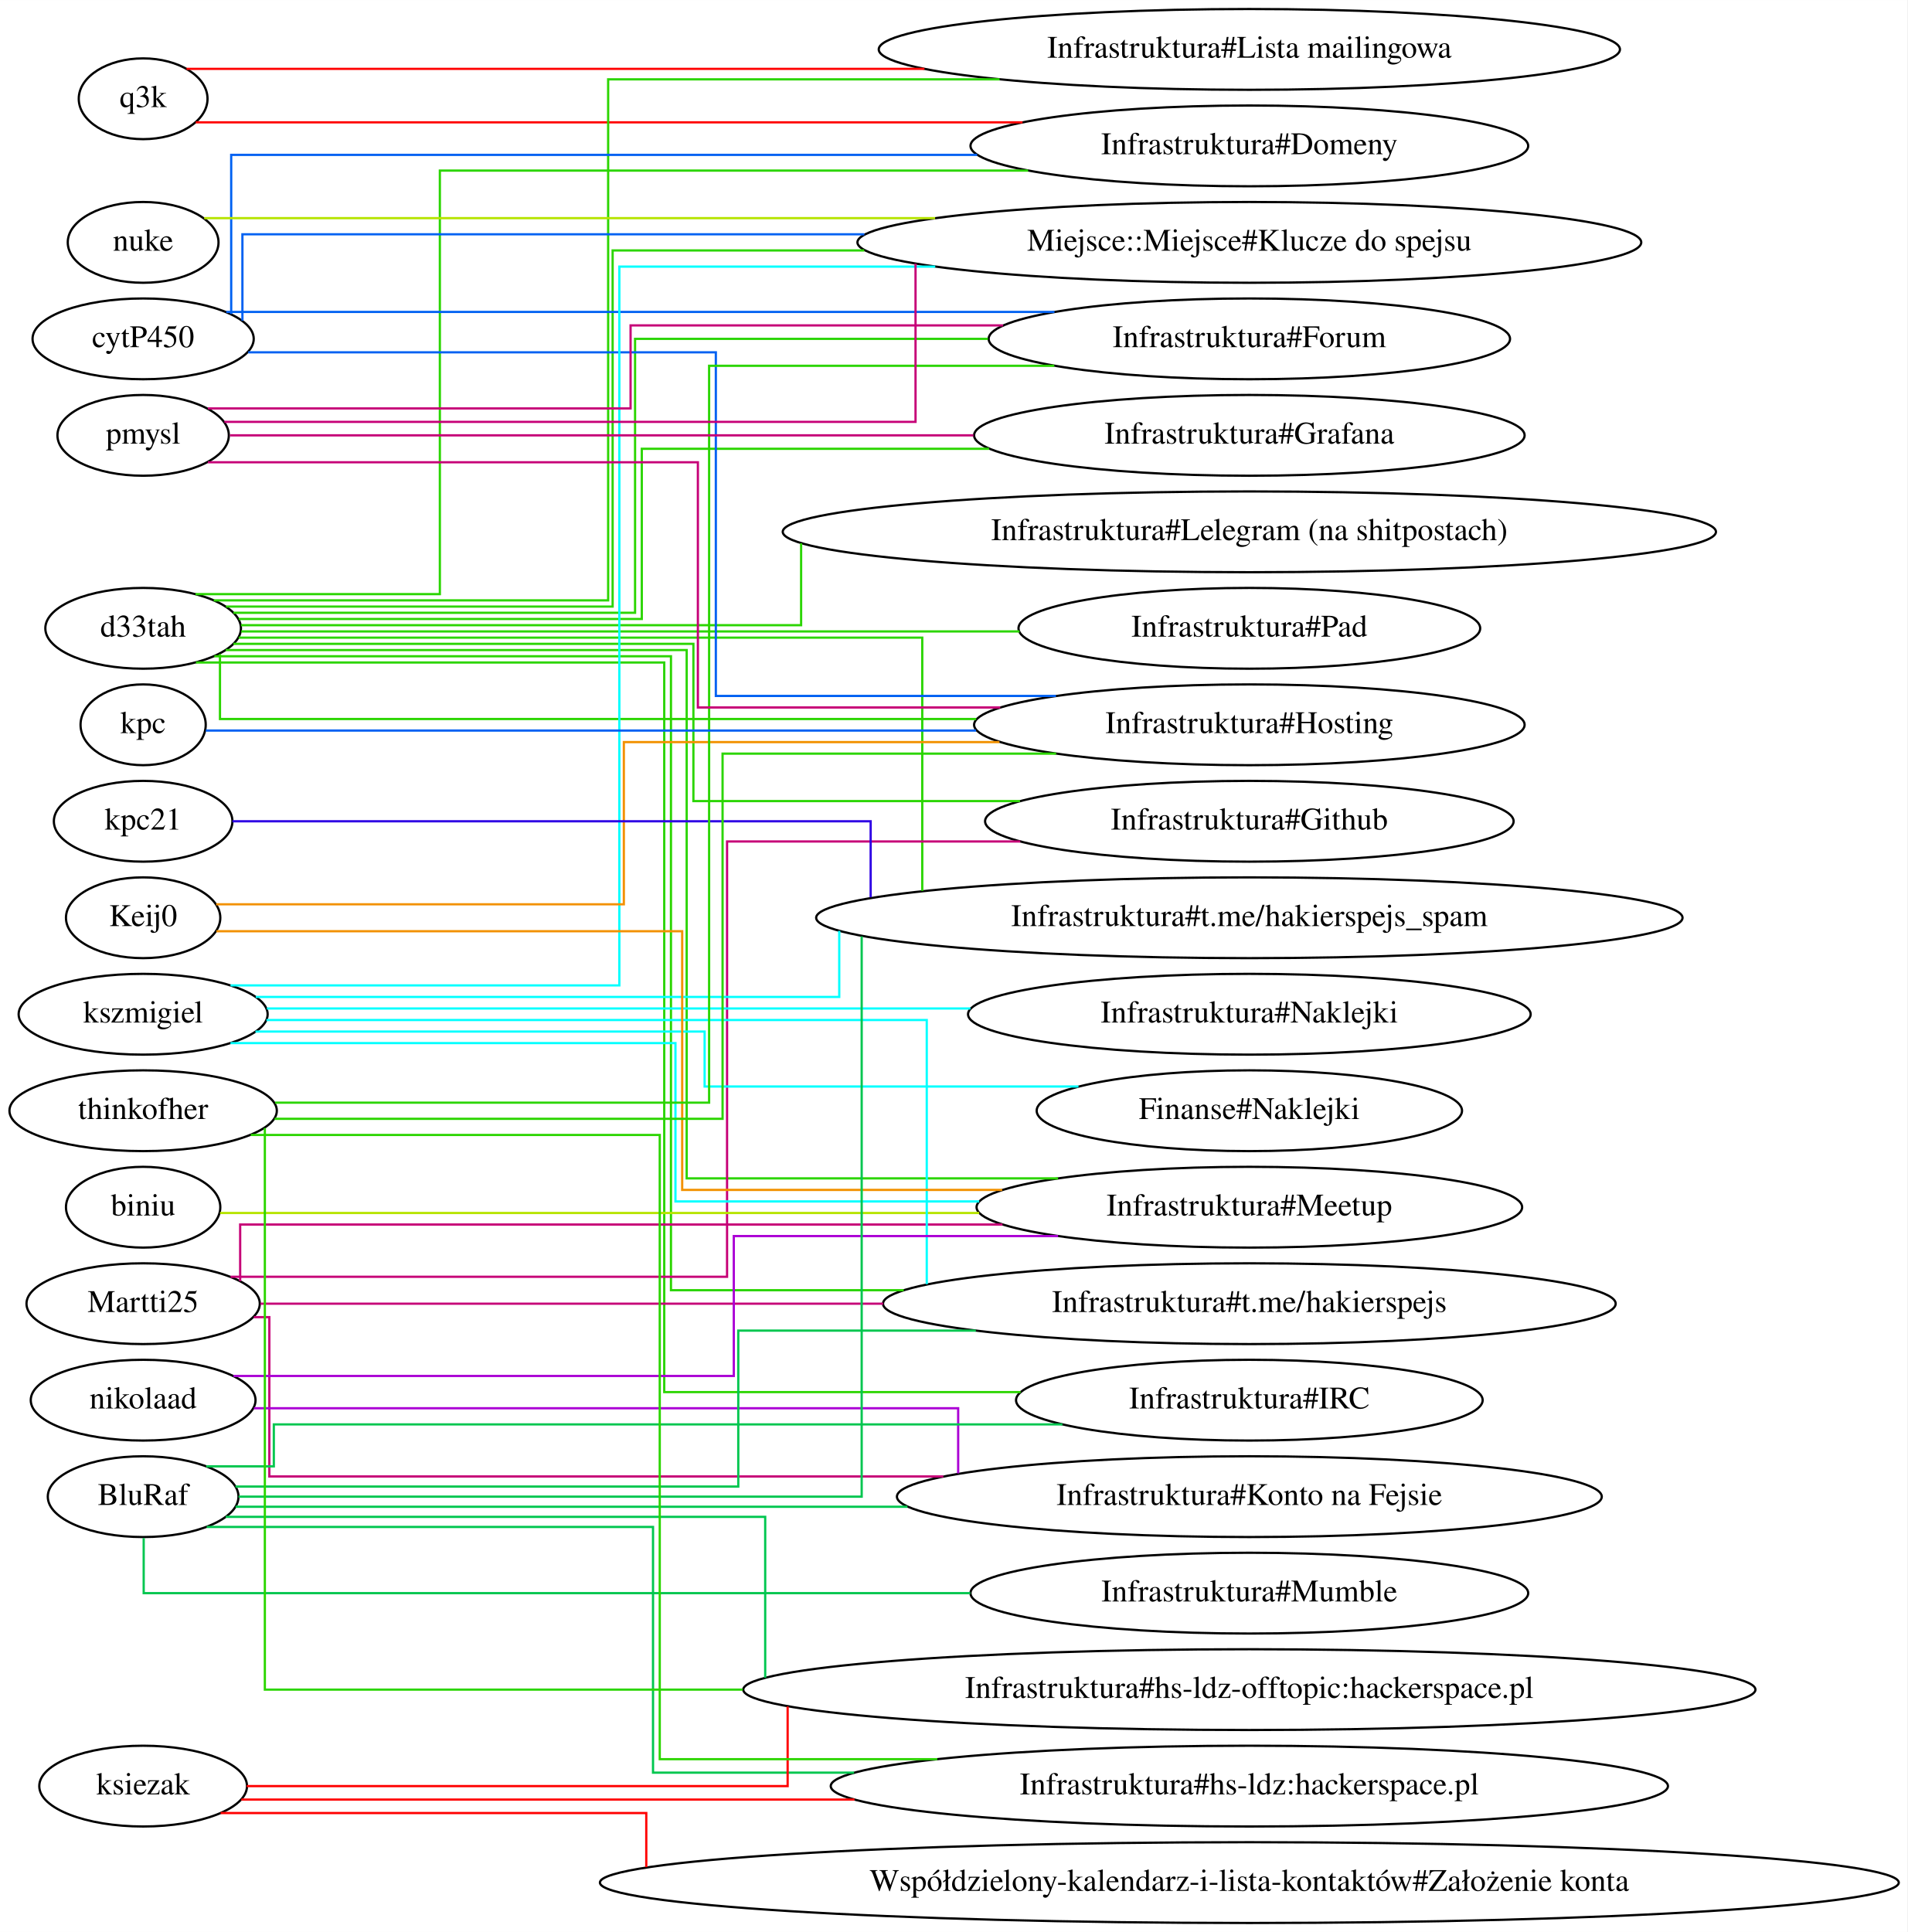
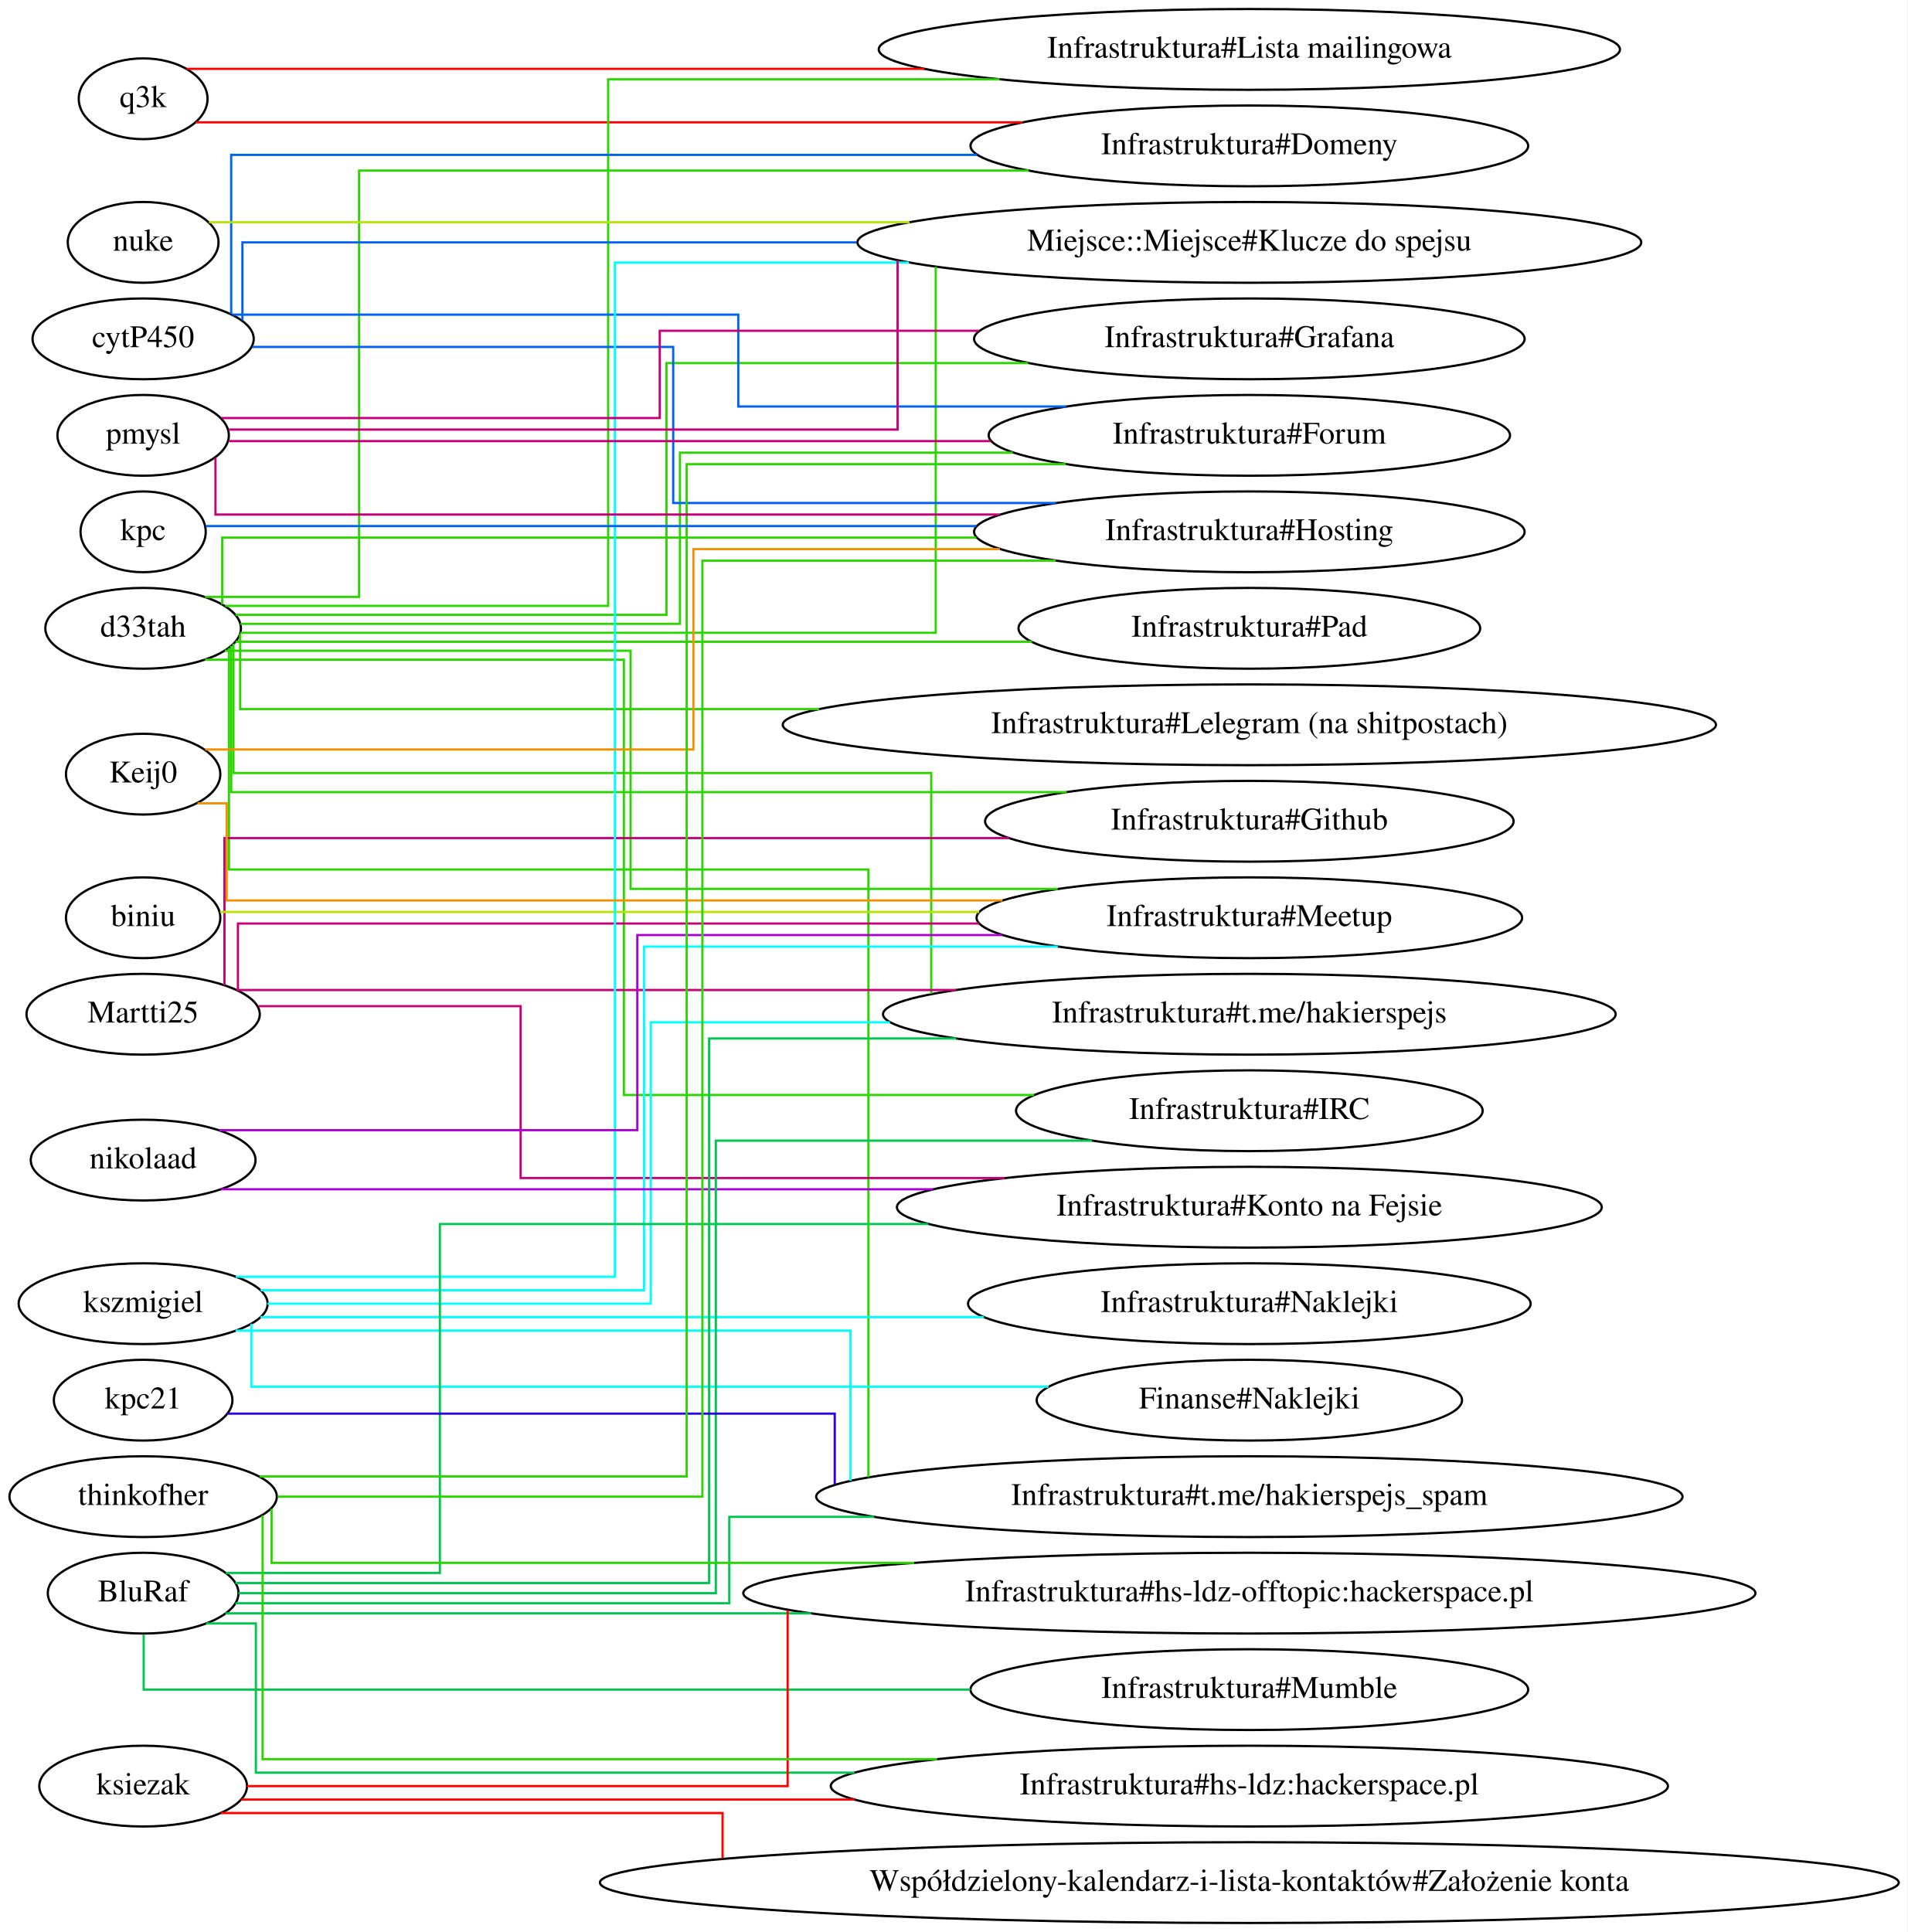
<svg xmlns="http://www.w3.org/2000/svg" width="850pt" height="861pt" viewBox="0.00 0.00 850.04 861.00">
  <g id="graph0" class="graph" transform="scale(1 1) rotate(0) translate(4 857)">
    <polygon fill="#ffffff" stroke="transparent" points="-4,4 -4,-857 846.038,-857 846.038,4 -4,4" />
    <g id="node1" class="node">
      <ellipse fill="none" stroke="#000000" cx="59.795" cy="-813" rx="28.695" ry="18" />
      <text text-anchor="middle" x="59.795" y="-809.3" font-family="Times,serif" font-size="14.00" fill="#000000">q3k</text>
    </g>
    <g id="node2" class="node">
      <ellipse fill="none" stroke="#000000" cx="552.814" cy="-835" rx="165.171" ry="18" />
      <text text-anchor="middle" x="552.814" y="-831.3" font-family="Times,serif" font-size="14.00" fill="#000000">Infrastruktura#Lista mailingowa</text>
    </g>
    <g id="edge1" class="edge">
      <path fill="none" stroke="#ff0000" d="M79.122,-826.333C133.154,-826.333 289.575,-826.333 408.012,-826.333" />
    </g>
    <g id="node3" class="node">
      <ellipse fill="none" stroke="#000000" cx="552.814" cy="-792" rx="124.278" ry="18" />
      <text text-anchor="middle" x="552.814" y="-788.3" font-family="Times,serif" font-size="14.00" fill="#000000">Infrastruktura#Domeny</text>
    </g>
    <g id="edge2" class="edge">
      <path fill="none" stroke="#ff0000" d="M83.242,-802.5C148.354,-802.5 334.301,-802.5 451.726,-802.5" />
    </g>
    <g id="node4" class="node">
      <ellipse fill="none" stroke="#000000" cx="59.795" cy="-577" rx="43.592" ry="18" />
      <text text-anchor="middle" x="59.795" y="-573.3" font-family="Times,serif" font-size="14.00" fill="#000000">d33tah</text>
    </g>
-     <g id="edge10" class="edge">
-       <path fill="none" stroke="#2bd500" d="M91.27,-589.462C149.246,-589.462 267.038,-589.462 267.038,-589.462 267.038,-589.462 267.038,-821.667 267.038,-821.667 267.038,-821.667 361.266,-821.667 441.507,-821.667" />
+     <g id="edge13" class="edge">
+       <path fill="none" stroke="#2bd500" d="M96.369,-587C155.864,-587 267.038,-587 267.038,-587 267.038,-587 267.038,-821.667 267.038,-821.667 267.038,-821.667 361.266,-821.667 441.507,-821.667" />
+     </g>
+     <g id="edge15" class="edge">
+       <path fill="none" stroke="#2bd500" d="M87.374,-591C115.814,-591 156.038,-591 156.038,-591 156.038,-591 156.038,-781 156.038,-781 156.038,-781 336.976,-781 454.479,-781" />
+     </g>
+     <g id="node5" class="node">
+       <ellipse fill="none" stroke="#000000" cx="552.814" cy="-362" rx="103.981" ry="18" />
+       <text text-anchor="middle" x="552.814" y="-358.3" font-family="Times,serif" font-size="14.00" fill="#000000">Infrastruktura#IRC</text>
+     </g>
+     <g id="edge3" class="edge">
+       <path fill="none" stroke="#2bd500" d="M87.365,-563C145.228,-563 274.038,-563 274.038,-563 274.038,-563 274.038,-369 274.038,-369 274.038,-369 376.235,-369 456.875,-369" />
+     </g>
+     <g id="node6" class="node">
+       <ellipse fill="none" stroke="#000000" cx="552.814" cy="-663" rx="116.18" ry="18" />
+       <text text-anchor="middle" x="552.814" y="-659.3" font-family="Times,serif" font-size="14.00" fill="#000000">Infrastruktura#Forum</text>
+     </g>
+     <g id="edge4" class="edge">
+       <path fill="none" stroke="#2bd500" d="M103.12,-579C172.063,-579 299.038,-579 299.038,-579 299.038,-579 299.038,-655.286 299.038,-655.286 299.038,-655.286 377.67,-655.286 447.395,-655.286" />
+     </g>
+     <g id="node7" class="node">
+       <ellipse fill="none" stroke="#000000" cx="552.814" cy="-448" rx="121.578" ry="18" />
+       <text text-anchor="middle" x="552.814" y="-444.3" font-family="Times,serif" font-size="14.00" fill="#000000">Infrastruktura#Meetup</text>
    </g>
    <g id="edge5" class="edge">
-       <path fill="none" stroke="#2bd500" d="M83.133,-592.231C121.097,-592.231 192.038,-592.231 192.038,-592.231 192.038,-592.231 192.038,-781 192.038,-781 192.038,-781 347.411,-781 454.23,-781" />
-     </g>
-     <g id="node5" class="node">
+       <path fill="none" stroke="#2bd500" d="M96.156,-567C158,-567 277.038,-567 277.038,-567 277.038,-567 277.038,-460.857 277.038,-460.857 277.038,-460.857 386.453,-460.857 467.445,-460.857" />
+     </g>
+     <g id="node8" class="node">
+       <ellipse fill="none" stroke="#000000" cx="552.814" cy="-534" rx="207.963" ry="18" />
+       <text text-anchor="middle" x="552.814" y="-530.3" font-family="Times,serif" font-size="14.00" fill="#000000">Infrastruktura#Lelegram (na shitpostach)</text>
+     </g>
+     <g id="edge6" class="edge">
+       <path fill="none" stroke="#2bd500" d="M103.038,-574.638C103.038,-566.629 103.038,-541 103.038,-541 103.038,-541 238.757,-541 361.09,-541" />
+     </g>
+     <g id="node9" class="node">
+       <ellipse fill="none" stroke="#000000" cx="552.814" cy="-620" rx="122.678" ry="18" />
+       <text text-anchor="middle" x="552.814" y="-616.3" font-family="Times,serif" font-size="14.00" fill="#000000">Infrastruktura#Hosting</text>
+     </g>
+     <g id="edge7" class="edge">
+       <path fill="none" stroke="#2bd500" d="M95.038,-587.622C95.038,-599.6 95.038,-617.429 95.038,-617.429 95.038,-617.429 295.426,-617.429 431.04,-617.429" />
+     </g>
+     <g id="node10" class="node">
+       <ellipse fill="none" stroke="#000000" cx="552.814" cy="-491" rx="117.779" ry="18" />
+       <text text-anchor="middle" x="552.814" y="-487.3" font-family="Times,serif" font-size="14.00" fill="#000000">Infrastruktura#Github</text>
+     </g>
+     <g id="edge8" class="edge">
+       <path fill="none" stroke="#2bd500" d="M99.038,-569.188C99.038,-550.356 99.038,-504 99.038,-504 99.038,-504 340.842,-504 471.426,-504" />
+     </g>
+     <g id="node11" class="node">
+       <ellipse fill="none" stroke="#000000" cx="552.814" cy="-190" rx="193.066" ry="18" />
+       <text text-anchor="middle" x="552.814" y="-186.3" font-family="Times,serif" font-size="14.00" fill="#000000">Infrastruktura#t.me/hakierspejs_spam</text>
+     </g>
+     <g id="edge9" class="edge">
+       <path fill="none" stroke="#2bd500" d="M98.038,-568.203C98.038,-542.529 98.038,-469.5 98.038,-469.5 98.038,-469.5 383.038,-469.5 383.038,-469.5 383.038,-469.5 383.038,-245.848 383.038,-198.671" />
+     </g>
+     <g id="node12" class="node">
      <ellipse fill="none" stroke="#000000" cx="552.814" cy="-577" rx="102.882" ry="18" />
      <text text-anchor="middle" x="552.814" y="-573.3" font-family="Times,serif" font-size="14.00" fill="#000000">Infrastruktura#Pad</text>
    </g>
-     <g id="edge3" class="edge">
-       <path fill="none" stroke="#2bd500" d="M103.547,-575.615C180.845,-575.615 343.484,-575.615 450.398,-575.615" />
-     </g>
-     <g id="node6" class="node">
-       <ellipse fill="none" stroke="#000000" cx="552.814" cy="-620" rx="207.963" ry="18" />
-       <text text-anchor="middle" x="552.814" y="-616.3" font-family="Times,serif" font-size="14.00" fill="#000000">Infrastruktura#Lelegram (na shitpostach)</text>
-     </g>
-     <g id="edge4" class="edge">
-       <path fill="none" stroke="#2bd500" d="M103.379,-578.385C185.068,-578.385 353.038,-578.385 353.038,-578.385 353.038,-578.385 353.038,-603.785 353.038,-614.897" />
-     </g>
-     <g id="node7" class="node">
-       <ellipse fill="none" stroke="#000000" cx="552.814" cy="-448" rx="193.066" ry="18" />
-       <text text-anchor="middle" x="552.814" y="-444.3" font-family="Times,serif" font-size="14.00" fill="#000000">Infrastruktura#t.me/hakierspejs_spam</text>
-     </g>
-     <g id="edge6" class="edge">
-       <path fill="none" stroke="#2bd500" d="M102.374,-572.846C195.097,-572.846 407.038,-572.846 407.038,-572.846 407.038,-572.846 407.038,-491.219 407.038,-459.971" />
-     </g>
-     <g id="node8" class="node">
-       <ellipse fill="none" stroke="#000000" cx="552.814" cy="-706" rx="116.18" ry="18" />
-       <text text-anchor="middle" x="552.814" y="-702.3" font-family="Times,serif" font-size="14.00" fill="#000000">Infrastruktura#Forum</text>
-     </g>
-     <g id="edge7" class="edge">
-       <path fill="none" stroke="#2bd500" d="M100.007,-583.923C163.301,-583.923 279.038,-583.923 279.038,-583.923 279.038,-583.923 279.038,-706 279.038,-706 279.038,-706 361.796,-706 436.311,-706" />
-     </g>
-     <g id="node9" class="node">
-       <ellipse fill="none" stroke="#000000" cx="552.814" cy="-233" rx="103.981" ry="18" />
-       <text text-anchor="middle" x="552.814" y="-229.3" font-family="Times,serif" font-size="14.00" fill="#000000">Infrastruktura#IRC</text>
-     </g>
-     <g id="edge8" class="edge">
-       <path fill="none" stroke="#2bd500" d="M83.341,-561.769C142.385,-561.769 292.038,-561.769 292.038,-561.769 292.038,-561.769 292.038,-236.6 292.038,-236.6 292.038,-236.6 377.731,-236.6 450.871,-236.6" />
-     </g>
-     <g id="node10" class="node">
-       <ellipse fill="none" stroke="#000000" cx="552.814" cy="-663" rx="122.678" ry="18" />
-       <text text-anchor="middle" x="552.814" y="-659.3" font-family="Times,serif" font-size="14.00" fill="#000000">Infrastruktura#Grafana</text>
-     </g>
-     <g id="edge9" class="edge">
-       <path fill="none" stroke="#2bd500" d="M102.382,-581.154C166.915,-581.154 282.038,-581.154 282.038,-581.154 282.038,-581.154 282.038,-657 282.038,-657 282.038,-657 363.309,-657 436.802,-657" />
-     </g>
-     <g id="node11" class="node">
-       <ellipse fill="none" stroke="#000000" cx="552.814" cy="-534" rx="122.678" ry="18" />
-       <text text-anchor="middle" x="552.814" y="-530.3" font-family="Times,serif" font-size="14.00" fill="#000000">Infrastruktura#Hosting</text>
+     <g id="edge10" class="edge">
+       <path fill="none" stroke="#2bd500" d="M100.981,-571C178.51,-571 348.017,-571 455.949,-571" />
+     </g>
+     <g id="node13" class="node">
+       <ellipse fill="none" stroke="#000000" cx="552.814" cy="-706" rx="122.678" ry="18" />
+       <text text-anchor="middle" x="552.814" y="-702.3" font-family="Times,serif" font-size="14.00" fill="#000000">Infrastruktura#Grafana</text>
    </g>
    <g id="edge11" class="edge">
-       <path fill="none" stroke="#2bd500" d="M94.038,-565.523C94.038,-553.571 94.038,-536.571 94.038,-536.571 94.038,-536.571 295.16,-536.571 431.075,-536.571" />
-     </g>
-     <g id="node12" class="node">
-       <ellipse fill="none" stroke="#000000" cx="552.814" cy="-276" rx="163.271" ry="18" />
-       <text text-anchor="middle" x="552.814" y="-272.3" font-family="Times,serif" font-size="14.00" fill="#000000">Infrastruktura#t.me/hakierspejs</text>
-     </g>
-     <g id="edge12" class="edge">
-       <path fill="none" stroke="#2bd500" d="M91.521,-564.538C155.732,-564.538 295.038,-564.538 295.038,-564.538 295.038,-564.538 295.038,-282 295.038,-282 295.038,-282 343.719,-282 398.771,-282" />
-     </g>
-     <g id="node13" class="node">
-       <ellipse fill="none" stroke="#000000" cx="552.814" cy="-319" rx="121.578" ry="18" />
-       <text text-anchor="middle" x="552.814" y="-315.3" font-family="Times,serif" font-size="14.00" fill="#000000">Infrastruktura#Meetup</text>
-     </g>
-     <g id="edge13" class="edge">
-       <path fill="none" stroke="#2bd500" d="M96.586,-567.308C164.353,-567.308 302.038,-567.308 302.038,-567.308 302.038,-567.308 302.038,-331.857 302.038,-331.857 302.038,-331.857 394.862,-331.857 467.563,-331.857" />
+       <path fill="none" stroke="#2bd500" d="M100.957,-583C167.917,-583 293.038,-583 293.038,-583 293.038,-583 293.038,-695.2 293.038,-695.2 293.038,-695.2 380.745,-695.2 454.233,-695.2" />
    </g>
    <g id="node14" class="node">
-       <ellipse fill="none" stroke="#000000" cx="552.814" cy="-491" rx="117.779" ry="18" />
-       <text text-anchor="middle" x="552.814" y="-487.3" font-family="Times,serif" font-size="14.00" fill="#000000">Infrastruktura#Github</text>
-     </g>
-     <g id="edge14" class="edge">
-       <path fill="none" stroke="#2bd500" d="M100.017,-570.077C169.592,-570.077 305.038,-570.077 305.038,-570.077 305.038,-570.077 305.038,-500 305.038,-500 305.038,-500 382.351,-500 450.603,-500" />
-     </g>
-     <g id="node15" class="node">
      <ellipse fill="none" stroke="#000000" cx="552.814" cy="-749" rx="174.669" ry="18" />
      <text text-anchor="middle" x="552.814" y="-745.3" font-family="Times,serif" font-size="14.00" fill="#000000">Miejsce::Miejsce#Klucze do spejsu</text>
    </g>
-     <g id="edge15" class="edge">
-       <path fill="none" stroke="#2bd500" d="M96.722,-586.692C156.791,-586.692 269.038,-586.692 269.038,-586.692 269.038,-586.692 269.038,-745.4 269.038,-745.4 269.038,-745.4 321.432,-745.4 381.194,-745.4" />
+     <g id="edge12" class="edge">
+       <path fill="none" stroke="#2bd500" d="M103.109,-575C197.435,-575 413.038,-575 413.038,-575 413.038,-575 413.038,-700.023 413.038,-738.115" />
+     </g>
+     <g id="node15" class="node">
+       <ellipse fill="none" stroke="#000000" cx="552.814" cy="-405" rx="163.271" ry="18" />
+       <text text-anchor="middle" x="552.814" y="-401.3" font-family="Times,serif" font-size="14.00" fill="#000000">Infrastruktura#t.me/hakierspejs</text>
+     </g>
+     <g id="edge14" class="edge">
+       <path fill="none" stroke="#2bd500" d="M100.038,-570.097C100.038,-553.458 100.038,-512.5 100.038,-512.5 100.038,-512.5 411.038,-512.5 411.038,-512.5 411.038,-512.5 411.038,-440.162 411.038,-414.165" />
    </g>
    <g id="node16" class="node">
      <ellipse fill="none" stroke="#000000" cx="59.795" cy="-706" rx="49.291" ry="18" />
      <text text-anchor="middle" x="59.795" y="-702.3" font-family="Times,serif" font-size="14.00" fill="#000000">cytP450</text>
    </g>
    <g id="edge19" class="edge">
      <path fill="none" stroke="#0061f2" d="M99.038,-717.059C99.038,-739.441 99.038,-788 99.038,-788 99.038,-788 297.089,-788 431.508,-788" />
    </g>
+     <g id="edge17" class="edge">
+       <path fill="none" stroke="#0061f2" d="M99.504,-716.8C173.498,-716.8 325.038,-716.8 325.038,-716.8 325.038,-716.8 325.038,-675.857 325.038,-675.857 325.038,-675.857 405.867,-675.857 471.225,-675.857" />
+     </g>
    <g id="edge18" class="edge">
-       <path fill="none" stroke="#0061f2" d="M96.851,-718C174.67,-718 356.895,-718 465.955,-718" />
-     </g>
-     <g id="edge17" class="edge">
-       <path fill="none" stroke="#0061f2" d="M106.61,-700C180.297,-700 315.038,-700 315.038,-700 315.038,-700 315.038,-546.857 315.038,-546.857 315.038,-546.857 398.588,-546.857 466.635,-546.857" />
+       <path fill="none" stroke="#0061f2" d="M108.458,-702.4C177.615,-702.4 296.038,-702.4 296.038,-702.4 296.038,-702.4 296.038,-632.857 296.038,-632.857 296.038,-632.857 392.001,-632.857 466.597,-632.857" />
    </g>
    <g id="edge16" class="edge">
-       <path fill="none" stroke="#0061f2" d="M104.038,-714.117C104.038,-727.468 104.038,-752.6 104.038,-752.6 104.038,-752.6 254.539,-752.6 381.23,-752.6" />
+       <path fill="none" stroke="#0061f2" d="M104.038,-714.291C104.038,-726.786 104.038,-749 104.038,-749 104.038,-749 251.76,-749 377.699,-749" />
    </g>
    <g id="node17" class="node">
-       <ellipse fill="none" stroke="#000000" cx="59.795" cy="-276" rx="51.991" ry="18" />
-       <text text-anchor="middle" x="59.795" y="-272.3" font-family="Times,serif" font-size="14.00" fill="#000000">Martti25</text>
+       <ellipse fill="none" stroke="#000000" cx="59.795" cy="-405" rx="51.991" ry="18" />
+       <text text-anchor="middle" x="59.795" y="-401.3" font-family="Times,serif" font-size="14.00" fill="#000000">Martti25</text>
+     </g>
+     <g id="edge21" class="edge">
+       <path fill="none" stroke="#c60077" d="M102.038,-415.622C102.038,-427.6 102.038,-445.429 102.038,-445.429 102.038,-445.429 298.78,-445.429 432.31,-445.429" />
+     </g>
+     <g id="edge20" class="edge">
+       <path fill="none" stroke="#c60077" d="M96.038,-417.963C96.038,-440.259 96.038,-483.5 96.038,-483.5 96.038,-483.5 310.711,-483.5 445.72,-483.5" />
+     </g>
+     <g id="edge22" class="edge">
+       <path fill="none" stroke="#c60077" d="M101.404,-415.8C171.397,-415.8 315.49,-415.8 422.141,-415.8" />
+     </g>
+     <g id="node18" class="node">
+       <ellipse fill="none" stroke="#000000" cx="552.814" cy="-319" rx="157.072" ry="18" />
+       <text text-anchor="middle" x="552.814" y="-315.3" font-family="Times,serif" font-size="14.00" fill="#000000">Infrastruktura#Konto na Fejsie</text>
    </g>
    <g id="edge23" class="edge">
-       <path fill="none" stroke="#c60077" d="M112.09,-276C177.7,-276 293.299,-276 389.647,-276" />
-     </g>
-     <g id="edge21" class="edge">
-       <path fill="none" stroke="#c60077" d="M103.038,-286.017C103.038,-296.449 103.038,-311.286 103.038,-311.286 103.038,-311.286 309.631,-311.286 442.786,-311.286" />
-     </g>
-     <g id="edge22" class="edge">
-       <path fill="none" stroke="#c60077" d="M98.756,-288C171.355,-288 320.038,-288 320.038,-288 320.038,-288 320.038,-482 320.038,-482 320.038,-482 388.171,-482 450.715,-482" />
-     </g>
-     <g id="node18" class="node">
-       <ellipse fill="none" stroke="#000000" cx="552.814" cy="-190" rx="157.072" ry="18" />
-       <text text-anchor="middle" x="552.814" y="-186.3" font-family="Times,serif" font-size="14.00" fill="#000000">Infrastruktura#Konto na Fejsie</text>
-     </g>
-     <g id="edge20" class="edge">
-       <path fill="none" stroke="#c60077" d="M109.141,-270C113.347,-270 116.038,-270 116.038,-270 116.038,-270 116.038,-199 116.038,-199 116.038,-199 288.257,-199 416.412,-199" />
+       <path fill="none" stroke="#c60077" d="M111.187,-408.6C160.665,-408.6 228.038,-408.6 228.038,-408.6 228.038,-408.6 228.038,-332 228.038,-332 228.038,-332 349.414,-332 443.765,-332" />
    </g>
    <g id="node19" class="node">
-       <ellipse fill="none" stroke="#000000" cx="59.795" cy="-319" rx="34.394" ry="18" />
-       <text text-anchor="middle" x="59.795" y="-315.3" font-family="Times,serif" font-size="14.00" fill="#000000">biniu</text>
+       <ellipse fill="none" stroke="#000000" cx="59.795" cy="-448" rx="34.394" ry="18" />
+       <text text-anchor="middle" x="59.795" y="-444.3" font-family="Times,serif" font-size="14.00" fill="#000000">biniu</text>
    </g>
    <g id="edge24" class="edge">
-       <path fill="none" stroke="#b6e400" d="M94.071,-316.429C162.967,-316.429 321.146,-316.429 432.413,-316.429" />
+       <path fill="none" stroke="#b6e400" d="M94.071,-450.571C162.967,-450.571 321.146,-450.571 432.413,-450.571" />
    </g>
    <g id="node20" class="node">
-       <ellipse fill="none" stroke="#000000" cx="59.795" cy="-405" rx="55.491" ry="18" />
-       <text text-anchor="middle" x="59.795" y="-401.3" font-family="Times,serif" font-size="14.00" fill="#000000">kszmigiel</text>
+       <ellipse fill="none" stroke="#000000" cx="59.795" cy="-276" rx="55.491" ry="18" />
+       <text text-anchor="middle" x="59.795" y="-272.3" font-family="Times,serif" font-size="14.00" fill="#000000">kszmigiel</text>
+     </g>
+     <g id="edge25" class="edge">
+       <path fill="none" stroke="#00ffff" d="M112.135,-282C178.119,-282 283.038,-282 283.038,-282 283.038,-282 283.038,-435.143 283.038,-435.143 283.038,-435.143 388.419,-435.143 467.455,-435.143" />
+     </g>
+     <g id="edge30" class="edge">
+       <path fill="none" stroke="#00ffff" d="M101.007,-264C186.458,-264 375.038,-264 375.038,-264 375.038,-264 375.038,-215.617 375.038,-197.095" />
+     </g>
+     <g id="edge28" class="edge">
+       <path fill="none" stroke="#00ffff" d="M101.081,-288C162.31,-288 270.038,-288 270.038,-288 270.038,-288 270.038,-740 270.038,-740 270.038,-740 333.997,-740 401.079,-740" />
+     </g>
+     <g id="edge29" class="edge">
+       <path fill="none" stroke="#00ffff" d="M115.14,-276C182.119,-276 286.038,-276 286.038,-276 286.038,-276 286.038,-401.4 286.038,-401.4 286.038,-401.4 335.967,-401.4 392.625,-401.4" />
+     </g>
+     <g id="node21" class="node">
+       <ellipse fill="none" stroke="#000000" cx="552.814" cy="-276" rx="125.378" ry="18" />
+       <text text-anchor="middle" x="552.814" y="-272.3" font-family="Times,serif" font-size="14.00" fill="#000000">Infrastruktura#Naklejki</text>
    </g>
    <g id="edge26" class="edge">
-       <path fill="none" stroke="#00ffff" d="M109.986,-412.714C197.791,-412.714 370.038,-412.714 370.038,-412.714 370.038,-412.714 370.038,-432.151 370.038,-442.173" />
+       <path fill="none" stroke="#00ffff" d="M112.09,-270C188.295,-270 331.935,-270 434.522,-270" />
+     </g>
+     <g id="node22" class="node">
+       <ellipse fill="none" stroke="#000000" cx="552.814" cy="-233" rx="94.783" ry="18" />
+       <text text-anchor="middle" x="552.814" y="-229.3" font-family="Times,serif" font-size="14.00" fill="#000000">Finanse#Naklejki</text>
    </g>
    <g id="edge27" class="edge">
-       <path fill="none" stroke="#00ffff" d="M114.748,-402.429C213.1,-402.429 409.038,-402.429 409.038,-402.429 409.038,-402.429 409.038,-313.254 409.038,-284.69" />
-     </g>
-     <g id="edge28" class="edge">
-       <path fill="none" stroke="#00ffff" d="M98.705,-392.143C166.01,-392.143 297.038,-392.143 297.038,-392.143 297.038,-392.143 297.038,-321.571 297.038,-321.571 297.038,-321.571 366.075,-321.571 432.416,-321.571" />
-     </g>
-     <g id="edge30" class="edge">
-       <path fill="none" stroke="#00ffff" d="M98.723,-417.857C159.996,-417.857 272.038,-417.857 272.038,-417.857 272.038,-417.857 272.038,-738.2 272.038,-738.2 272.038,-738.2 342.506,-738.2 412.837,-738.2" />
-     </g>
-     <g id="node21" class="node">
-       <ellipse fill="none" stroke="#000000" cx="552.814" cy="-405" rx="125.378" ry="18" />
-       <text text-anchor="middle" x="552.814" y="-401.3" font-family="Times,serif" font-size="14.00" fill="#000000">Infrastruktura#Naklejki</text>
-     </g>
-     <g id="edge25" class="edge">
-       <path fill="none" stroke="#00ffff" d="M114.915,-407.571C190.297,-407.571 327.681,-407.571 428.529,-407.571" />
-     </g>
-     <g id="node22" class="node">
-       <ellipse fill="none" stroke="#000000" cx="552.814" cy="-362" rx="94.783" ry="18" />
-       <text text-anchor="middle" x="552.814" y="-358.3" font-family="Times,serif" font-size="14.00" fill="#000000">Finanse#Naklejki</text>
-     </g>
-     <g id="edge29" class="edge">
-       <path fill="none" stroke="#00ffff" d="M109.834,-397.286C182.861,-397.286 310.038,-397.286 310.038,-397.286 310.038,-397.286 310.038,-372.8 310.038,-372.8 310.038,-372.8 405.466,-372.8 476.664,-372.8" />
+       <path fill="none" stroke="#00ffff" d="M108.038,-267.043C108.038,-256.093 108.038,-239 108.038,-239 108.038,-239 333.46,-239 463.342,-239" />
    </g>
    <g id="node23" class="node">
-       <ellipse fill="none" stroke="#000000" cx="59.795" cy="-233" rx="50.091" ry="18" />
-       <text text-anchor="middle" x="59.795" y="-229.3" font-family="Times,serif" font-size="14.00" fill="#000000">nikolaad</text>
+       <ellipse fill="none" stroke="#000000" cx="59.795" cy="-340" rx="50.091" ry="18" />
+       <text text-anchor="middle" x="59.795" y="-336.3" font-family="Times,serif" font-size="14.00" fill="#000000">nikolaad</text>
+     </g>
+     <g id="edge31" class="edge">
+       <path fill="none" stroke="#ab00d5" d="M93.725,-353.333C155.505,-353.333 280.038,-353.333 280.038,-353.333 280.038,-353.333 280.038,-440.286 280.038,-440.286 280.038,-440.286 366.946,-440.286 442.652,-440.286" />
    </g>
    <g id="edge32" class="edge">
-       <path fill="none" stroke="#ab00d5" d="M100.062,-243.8C173.805,-243.8 323.038,-243.8 323.038,-243.8 323.038,-243.8 323.038,-306.143 323.038,-306.143 323.038,-306.143 402.188,-306.143 467.58,-306.143" />
-     </g>
-     <g id="edge31" class="edge">
-       <path fill="none" stroke="#ab00d5" d="M109.161,-229.4C208.479,-229.4 423.038,-229.4 423.038,-229.4 423.038,-229.4 423.038,-212.025 423.038,-200.352" />
+       <path fill="none" stroke="#ab00d5" d="M94.463,-327C159.396,-327 302.639,-327 411.831,-327" />
    </g>
    <g id="node24" class="node">
-       <ellipse fill="none" stroke="#000000" cx="59.795" cy="-448" rx="34.394" ry="18" />
-       <text text-anchor="middle" x="59.795" y="-444.3" font-family="Times,serif" font-size="14.00" fill="#000000">Keij0</text>
+       <ellipse fill="none" stroke="#000000" cx="59.795" cy="-512" rx="34.394" ry="18" />
+       <text text-anchor="middle" x="59.795" y="-508.3" font-family="Times,serif" font-size="14.00" fill="#000000">Keij0</text>
+     </g>
+     <g id="edge33" class="edge">
+       <path fill="none" stroke="#f29100" d="M84.012,-499C91.126,-499 97.038,-499 97.038,-499 97.038,-499 97.038,-455.714 97.038,-455.714 97.038,-455.714 307.898,-455.714 442.774,-455.714" />
    </g>
    <g id="edge34" class="edge">
-       <path fill="none" stroke="#f29100" d="M92.334,-454C152.268,-454 274.038,-454 274.038,-454 274.038,-454 274.038,-526.286 274.038,-526.286 274.038,-526.286 363.782,-526.286 441.432,-526.286" />
-     </g>
-     <g id="edge33" class="edge">
-       <path fill="none" stroke="#f29100" d="M92.445,-442C158.132,-442 300.038,-442 300.038,-442 300.038,-442 300.038,-326.714 300.038,-326.714 300.038,-326.714 374.56,-326.714 442.678,-326.714" />
+       <path fill="none" stroke="#f29100" d="M87.451,-523C151.588,-523 305.038,-523 305.038,-523 305.038,-523 305.038,-612.286 305.038,-612.286 305.038,-612.286 375.74,-612.286 441.609,-612.286" />
    </g>
    <g id="node25" class="node">
-       <ellipse fill="none" stroke="#000000" cx="59.795" cy="-190" rx="42.494" ry="18" />
-       <text text-anchor="middle" x="59.795" y="-186.3" font-family="Times,serif" font-size="14.00" fill="#000000">BluRaf</text>
+       <ellipse fill="none" stroke="#000000" cx="59.795" cy="-147" rx="42.494" ry="18" />
+       <text text-anchor="middle" x="59.795" y="-143.3" font-family="Times,serif" font-size="14.00" fill="#000000">BluRaf</text>
+     </g>
+     <g id="edge35" class="edge">
+       <path fill="none" stroke="#00c64f" d="M102.23,-147C174.809,-147 315.038,-147 315.038,-147 315.038,-147 315.038,-348.667 315.038,-348.667 315.038,-348.667 412.621,-348.667 482.759,-348.667" />
+     </g>
+     <g id="edge41" class="edge">
+       <path fill="none" stroke="#00c64f" d="M100.901,-142.5C174.471,-142.5 321.038,-142.5 321.038,-142.5 321.038,-142.5 321.038,-181 321.038,-181 321.038,-181 349.052,-181 385.601,-181" />
+     </g>
+     <g id="edge39" class="edge">
+       <path fill="none" stroke="#00c64f" d="M100.883,-151.5C172.359,-151.5 312.038,-151.5 312.038,-151.5 312.038,-151.5 312.038,-394.2 312.038,-394.2 312.038,-394.2 365.606,-394.2 422.209,-394.2" />
    </g>
    <g id="edge38" class="edge">
-       <path fill="none" stroke="#00c64f" d="M102.32,-190C189.433,-190 380.038,-190 380.038,-190 380.038,-190 380.038,-395.548 380.038,-439.708" />
-     </g>
-     <g id="edge39" class="edge">
-       <path fill="none" stroke="#00c64f" d="M87.893,-203.5C102.787,-203.5 118.038,-203.5 118.038,-203.5 118.038,-203.5 118.038,-222.2 118.038,-222.2 118.038,-222.2 343.255,-222.2 469.499,-222.2" />
-     </g>
-     <g id="edge40" class="edge">
-       <path fill="none" stroke="#00c64f" d="M100.948,-194.5C175.45,-194.5 325.038,-194.5 325.038,-194.5 325.038,-194.5 325.038,-264 325.038,-264 325.038,-264 376.769,-264 430.924,-264" />
-     </g>
-     <g id="edge35" class="edge">
-       <path fill="none" stroke="#00c64f" d="M100.981,-185.5C166.187,-185.5 296.453,-185.5 400.429,-185.5" />
+       <path fill="none" stroke="#00c64f" d="M96.632,-156C135.762,-156 192.038,-156 192.038,-156 192.038,-156 192.038,-311.5 192.038,-311.5 192.038,-311.5 308.981,-311.5 409.707,-311.5" />
    </g>
    <g id="node26" class="node">
-       <ellipse fill="none" stroke="#000000" cx="552.814" cy="-104" rx="225.56" ry="18" />
-       <text text-anchor="middle" x="552.814" y="-100.3" font-family="Times,serif" font-size="14.00" fill="#000000">Infrastruktura#hs-ldz-offtopic:hackerspace.pl</text>
+       <ellipse fill="none" stroke="#000000" cx="552.814" cy="-104" rx="124.278" ry="18" />
+       <text text-anchor="middle" x="552.814" y="-100.3" font-family="Times,serif" font-size="14.00" fill="#000000">Infrastruktura#Mumble</text>
    </g>
    <g id="edge36" class="edge">
-       <path fill="none" stroke="#00c64f" d="M96.611,-181C172.026,-181 337.038,-181 337.038,-181 337.038,-181 337.038,-126.689 337.038,-109.293" />
+       <path fill="none" stroke="#00c64f" d="M60.038,-128.515C60.038,-116.86 60.038,-104 60.038,-104 60.038,-104 282.485,-104 428.466,-104" />
    </g>
    <g id="node27" class="node">
      <ellipse fill="none" stroke="#000000" cx="552.814" cy="-61" rx="186.567" ry="18" />
      <text text-anchor="middle" x="552.814" y="-57.3" font-family="Times,serif" font-size="14.00" fill="#000000">Infrastruktura#hs-ldz:hackerspace.pl</text>
    </g>
    <g id="edge37" class="edge">
-       <path fill="none" stroke="#00c64f" d="M88.116,-176.5C149.032,-176.5 287.038,-176.5 287.038,-176.5 287.038,-176.5 287.038,-67 287.038,-67 287.038,-67 327.39,-67 376.647,-67" />
+       <path fill="none" stroke="#00c64f" d="M87.854,-133.5C99.363,-133.5 110.038,-133.5 110.038,-133.5 110.038,-133.5 110.038,-67 110.038,-67 110.038,-67 253.315,-67 376.863,-67" />
    </g>
    <g id="node28" class="node">
-       <ellipse fill="none" stroke="#000000" cx="552.814" cy="-147" rx="124.278" ry="18" />
-       <text text-anchor="middle" x="552.814" y="-143.3" font-family="Times,serif" font-size="14.00" fill="#000000">Infrastruktura#Mumble</text>
-     </g>
-     <g id="edge41" class="edge">
-       <path fill="none" stroke="#00c64f" d="M60.038,-171.515C60.038,-159.86 60.038,-147 60.038,-147 60.038,-147 282.485,-147 428.466,-147" />
+       <ellipse fill="none" stroke="#000000" cx="552.814" cy="-147" rx="225.56" ry="18" />
+       <text text-anchor="middle" x="552.814" y="-143.3" font-family="Times,serif" font-size="14.00" fill="#000000">Infrastruktura#hs-ldz-offtopic:hackerspace.pl</text>
+     </g>
+     <g id="edge40" class="edge">
+       <path fill="none" stroke="#00c64f" d="M96.448,-138C151.681,-138 260.155,-138 357.491,-138" />
    </g>
    <g id="node29" class="node">
-       <ellipse fill="none" stroke="#000000" cx="59.795" cy="-491" rx="39.794" ry="18" />
-       <text text-anchor="middle" x="59.795" y="-487.3" font-family="Times,serif" font-size="14.00" fill="#000000">kpc21</text>
+       <ellipse fill="none" stroke="#000000" cx="59.795" cy="-233" rx="39.794" ry="18" />
+       <text text-anchor="middle" x="59.795" y="-229.3" font-family="Times,serif" font-size="14.00" fill="#000000">kpc21</text>
    </g>
    <g id="edge42" class="edge">
-       <path fill="none" stroke="#2e00e4" d="M99.553,-491C186.136,-491 384.038,-491 384.038,-491 384.038,-491 384.038,-469.741 384.038,-457.119" />
+       <path fill="none" stroke="#2e00e4" d="M97.283,-227C179.431,-227 368.038,-227 368.038,-227 368.038,-227 368.038,-205.752 368.038,-195.459" />
    </g>
    <g id="node30" class="node">
      <ellipse fill="none" stroke="#000000" cx="59.795" cy="-61" rx="46.292" ry="18" />
      <text text-anchor="middle" x="59.795" y="-57.3" font-family="Times,serif" font-size="14.00" fill="#000000">ksiezak</text>
    </g>
-     <g id="edge43" class="edge">
-       <path fill="none" stroke="#ff0000" d="M105.945,-61C187.142,-61 347.038,-61 347.038,-61 347.038,-61 347.038,-84.19 347.038,-96.51" />
-     </g>
    <g id="edge45" class="edge">
      <path fill="none" stroke="#ff0000" d="M103.547,-55C164.584,-55 278.833,-55 376.84,-55" />
+     </g>
+     <g id="edge44" class="edge">
+       <path fill="none" stroke="#ff0000" d="M105.945,-61C187.142,-61 347.038,-61 347.038,-61 347.038,-61 347.038,-118.321 347.038,-139.368" />
    </g>
    <g id="node31" class="node">
      <ellipse fill="none" stroke="#000000" cx="552.814" cy="-18" rx="289.449" ry="18" />
      <text text-anchor="middle" x="552.814" y="-14.3" font-family="Times,serif" font-size="14.00" fill="#000000">Współdzielony-kalendarz-i-lista-kontaktów#Założenie konta</text>
    </g>
-     <g id="edge44" class="edge">
-       <path fill="none" stroke="#ff0000" d="M94.341,-49C157.243,-49 284.038,-49 284.038,-49 284.038,-49 284.038,-34.013 284.038,-24.88" />
+     <g id="edge43" class="edge">
+       <path fill="none" stroke="#ff0000" d="M94.355,-49C164.724,-49 318.038,-49 318.038,-49 318.038,-49 318.038,-37.782 318.038,-28.842" />
    </g>
    <g id="node32" class="node">
-       <ellipse fill="none" stroke="#000000" cx="59.795" cy="-362" rx="59.59" ry="18" />
-       <text text-anchor="middle" x="59.795" y="-358.3" font-family="Times,serif" font-size="14.00" fill="#000000">thinkofher</text>
+       <ellipse fill="none" stroke="#000000" cx="59.795" cy="-190" rx="59.59" ry="18" />
+       <text text-anchor="middle" x="59.795" y="-186.3" font-family="Times,serif" font-size="14.00" fill="#000000">thinkofher</text>
+     </g>
+     <g id="edge46" class="edge">
+       <path fill="none" stroke="#2bd500" d="M111.762,-199C182.941,-199 302.038,-199 302.038,-199 302.038,-199 302.038,-650.143 302.038,-650.143 302.038,-650.143 397.866,-650.143 471.047,-650.143" />
+     </g>
+     <g id="edge49" class="edge">
+       <path fill="none" stroke="#2bd500" d="M119.812,-190C193.563,-190 309.038,-190 309.038,-190 309.038,-190 309.038,-607.143 309.038,-607.143 309.038,-607.143 396.398,-607.143 466.524,-607.143" />
    </g>
    <g id="edge48" class="edge">
-       <path fill="none" stroke="#2bd500" d="M118.616,-365.6C193.152,-365.6 312.038,-365.6 312.038,-365.6 312.038,-365.6 312.038,-694 312.038,-694 312.038,-694 396.921,-694 465.888,-694" />
-     </g>
-     <g id="edge46" class="edge">
-       <path fill="none" stroke="#2bd500" d="M118.394,-358.4C194.587,-358.4 318.038,-358.4 318.038,-358.4 318.038,-358.4 318.038,-521.143 318.038,-521.143 318.038,-521.143 399.72,-521.143 466.725,-521.143" />
+       <path fill="none" stroke="#2bd500" d="M113.038,-181.586C113.038,-154.759 113.038,-73 113.038,-73 113.038,-73 284.825,-73 413.666,-73" />
    </g>
    <g id="edge47" class="edge">
-       <path fill="none" stroke="#2bd500" d="M114.038,-354.279C114.038,-311.351 114.038,-104 114.038,-104 114.038,-104 219.489,-104 326.999,-104" />
-     </g>
-     <g id="edge49" class="edge">
-       <path fill="none" stroke="#2bd500" d="M107.781,-351.2C175.259,-351.2 290.038,-351.2 290.038,-351.2 290.038,-351.2 290.038,-73 290.038,-73 290.038,-73 350.7,-73 413.731,-73" />
+       <path fill="none" stroke="#2bd500" d="M117.038,-184.589C117.038,-176.073 117.038,-160.5 117.038,-160.5 117.038,-160.5 277.306,-160.5 403.454,-160.5" />
    </g>
    <g id="node33" class="node">
-       <ellipse fill="none" stroke="#000000" cx="59.795" cy="-534" rx="27.895" ry="18" />
-       <text text-anchor="middle" x="59.795" y="-530.3" font-family="Times,serif" font-size="14.00" fill="#000000">kpc</text>
+       <ellipse fill="none" stroke="#000000" cx="59.795" cy="-620" rx="27.895" ry="18" />
+       <text text-anchor="middle" x="59.795" y="-616.3" font-family="Times,serif" font-size="14.00" fill="#000000">kpc</text>
    </g>
    <g id="edge50" class="edge">
-       <path fill="none" stroke="#0061f2" d="M87.714,-531.429C152.491,-531.429 316.219,-531.429 430.993,-531.429" />
+       <path fill="none" stroke="#0061f2" d="M87.714,-622.571C152.491,-622.571 316.219,-622.571 430.993,-622.571" />
    </g>
    <g id="node34" class="node">
      <ellipse fill="none" stroke="#000000" cx="59.795" cy="-663" rx="38.194" ry="18" />
      <text text-anchor="middle" x="59.795" y="-659.3" font-family="Times,serif" font-size="14.00" fill="#000000">pmysl</text>
    </g>
+     <g id="edge52" class="edge">
+       <path fill="none" stroke="#c60077" d="M98.071,-660.429C170.017,-660.429 328.013,-660.429 437.415,-660.429" />
+     </g>
    <g id="edge54" class="edge">
-       <path fill="none" stroke="#c60077" d="M88.643,-675C147.737,-675 277.038,-675 277.038,-675 277.038,-675 277.038,-712 277.038,-712 277.038,-712 366.123,-712 443.027,-712" />
-     </g>
-     <g id="edge52" class="edge">
-       <path fill="none" stroke="#c60077" d="M98.481,-663C168.965,-663 321.052,-663 429.845,-663" />
+       <path fill="none" stroke="#c60077" d="M92.038,-652.983C92.038,-642.551 92.038,-627.714 92.038,-627.714 92.038,-627.714 305.211,-627.714 441.567,-627.714" />
+     </g>
+     <g id="edge51" class="edge">
+       <path fill="none" stroke="#c60077" d="M94.764,-670.714C159.174,-670.714 290.038,-670.714 290.038,-670.714 290.038,-670.714 290.038,-709.6 290.038,-709.6 290.038,-709.6 363.114,-709.6 432.193,-709.6" />
    </g>
    <g id="edge53" class="edge">
-       <path fill="none" stroke="#c60077" d="M88.641,-651C153.861,-651 307.038,-651 307.038,-651 307.038,-651 307.038,-541.714 307.038,-541.714 307.038,-541.714 376.658,-541.714 441.79,-541.714" />
-     </g>
-     <g id="edge51" class="edge">
-       <path fill="none" stroke="#c60077" d="M95.984,-669C184.367,-669 404.038,-669 404.038,-669 404.038,-669 404.038,-718.318 404.038,-739.509" />
+       <path fill="none" stroke="#c60077" d="M98.039,-665.571C186.168,-665.571 396.038,-665.571 396.038,-665.571 396.038,-665.571 396.038,-720.119 396.038,-741" />
    </g>
    <g id="node35" class="node">
      <ellipse fill="none" stroke="#000000" cx="59.795" cy="-749" rx="33.595" ry="18" />
      <text text-anchor="middle" x="59.795" y="-745.3" font-family="Times,serif" font-size="14.00" fill="#000000">nuke</text>
    </g>
    <g id="edge55" class="edge">
-       <path fill="none" stroke="#b6e400" d="M87.004,-759.8C147.968,-759.8 299.076,-759.8 412.776,-759.8" />
+       <path fill="none" stroke="#b6e400" d="M89.159,-758C149.38,-758 290.525,-758 401.378,-758" />
    </g>
  </g>
</svg>
